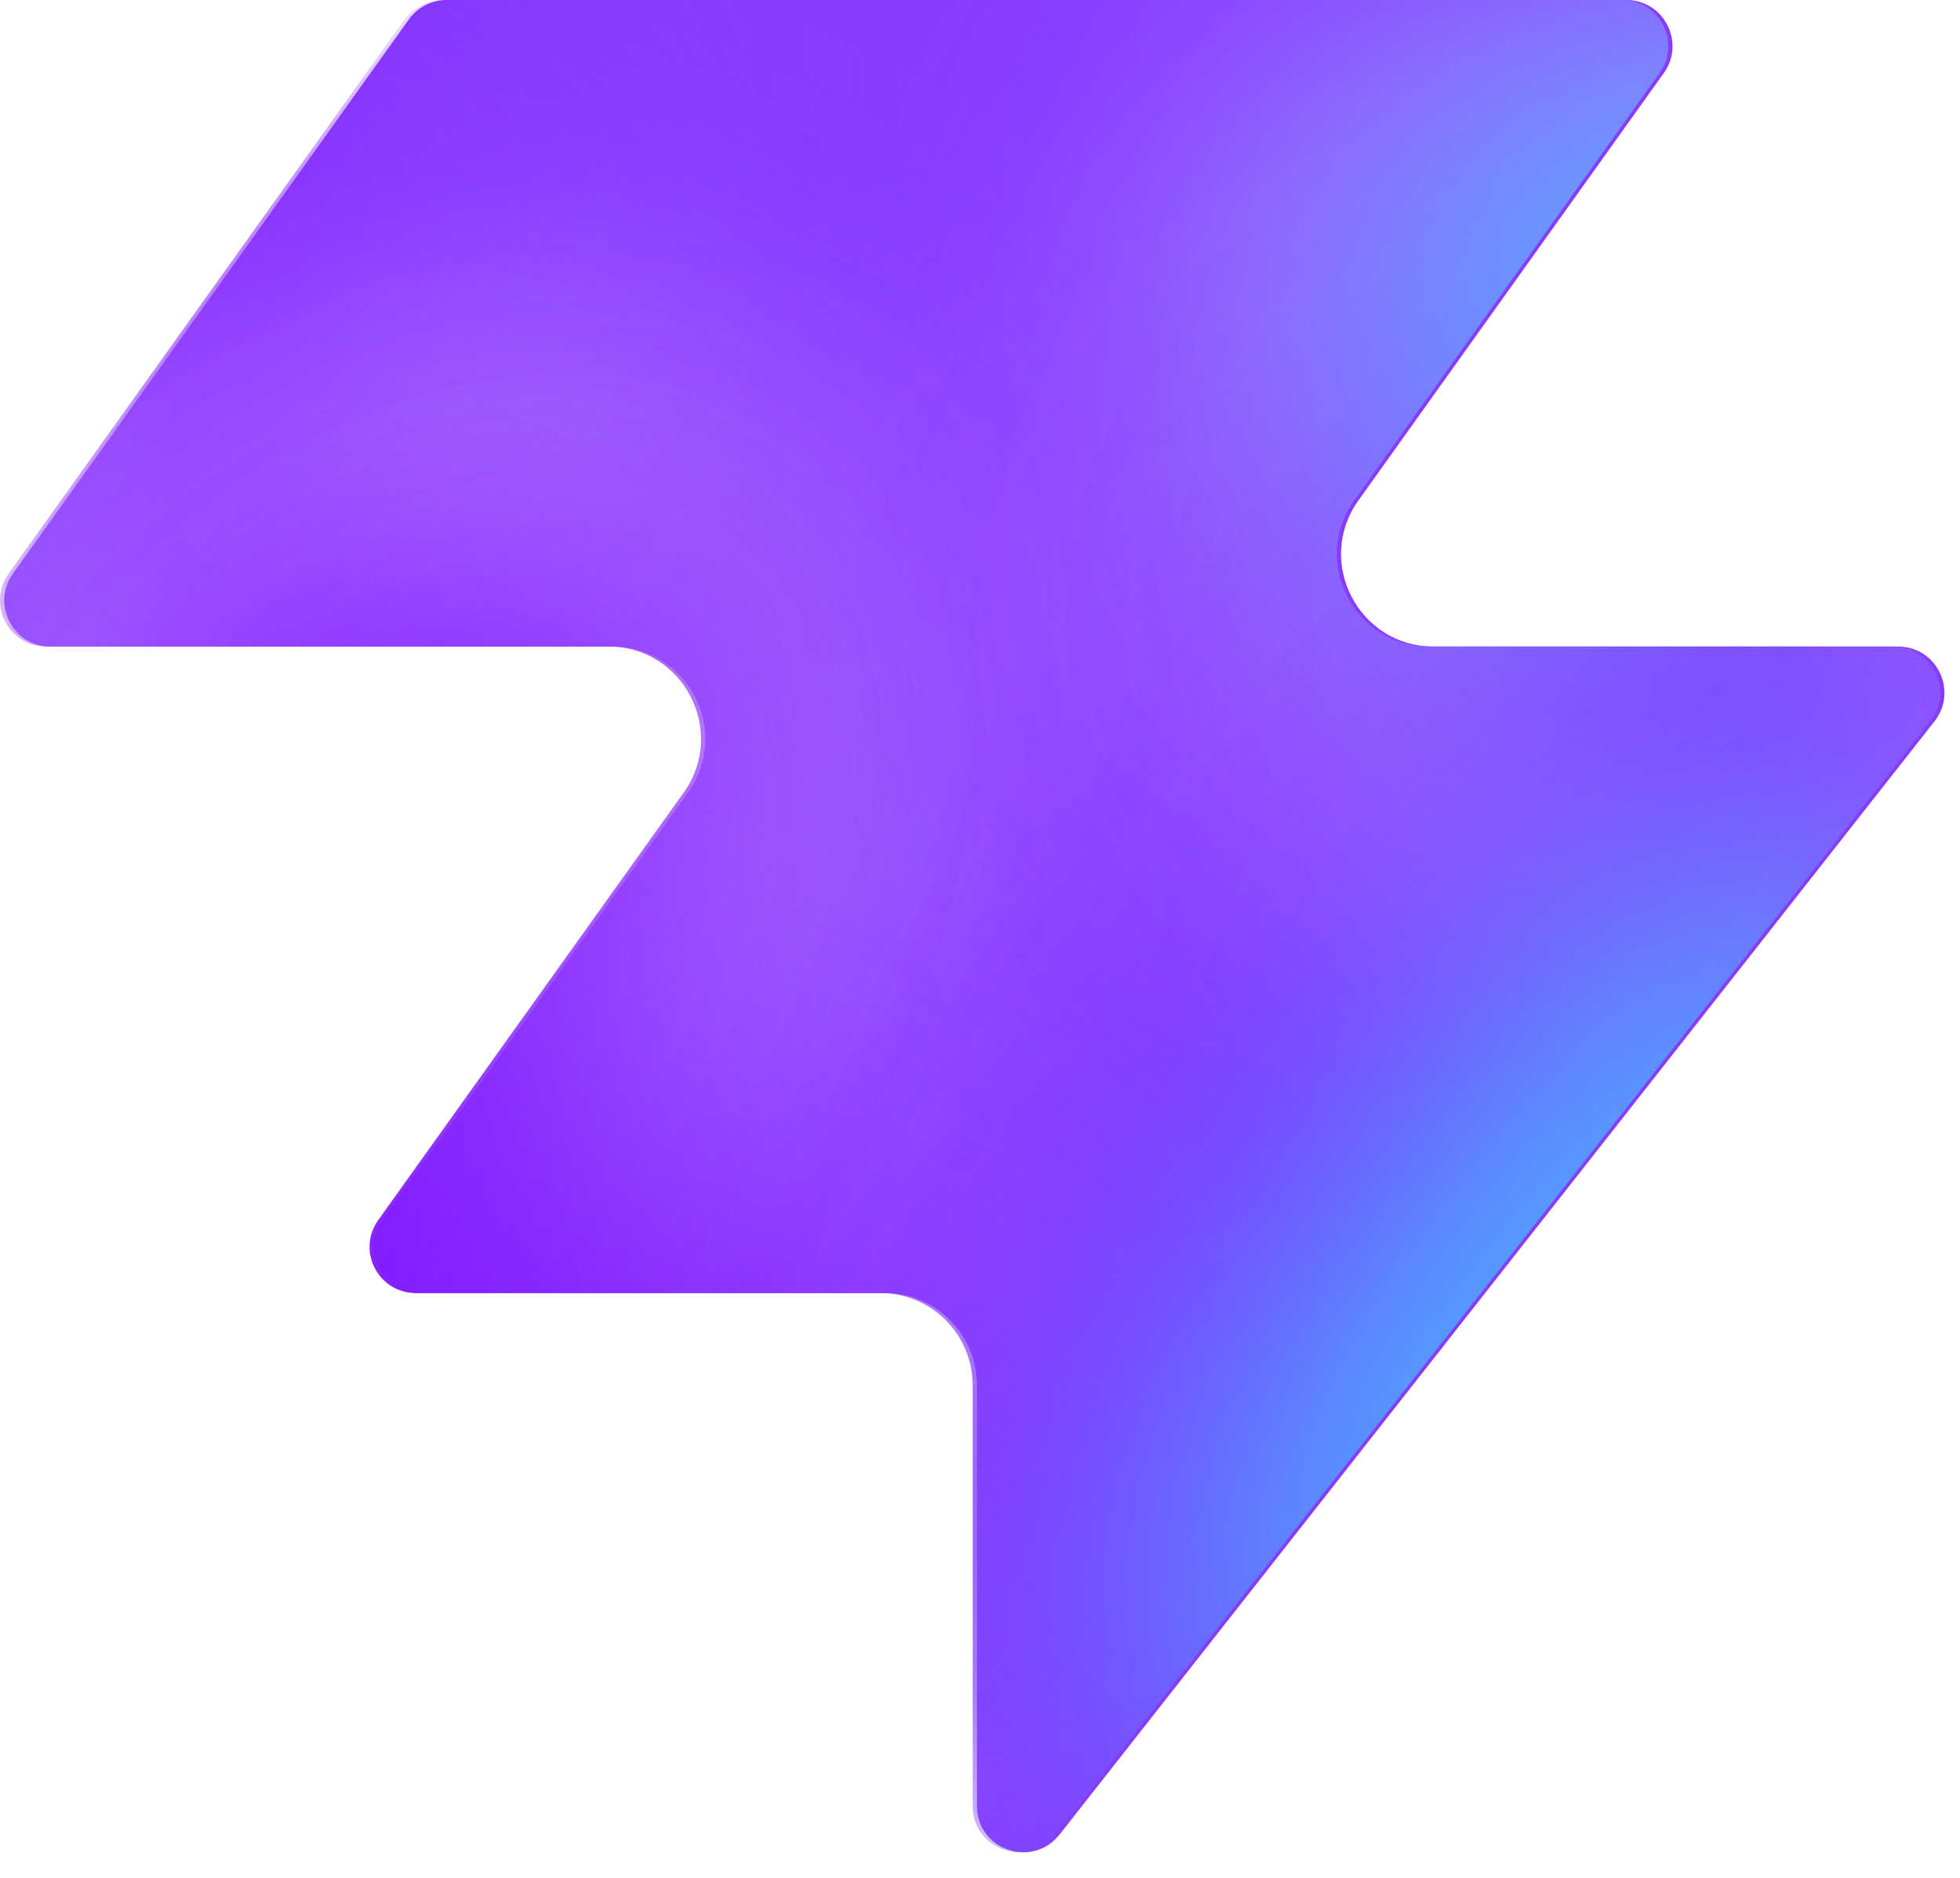
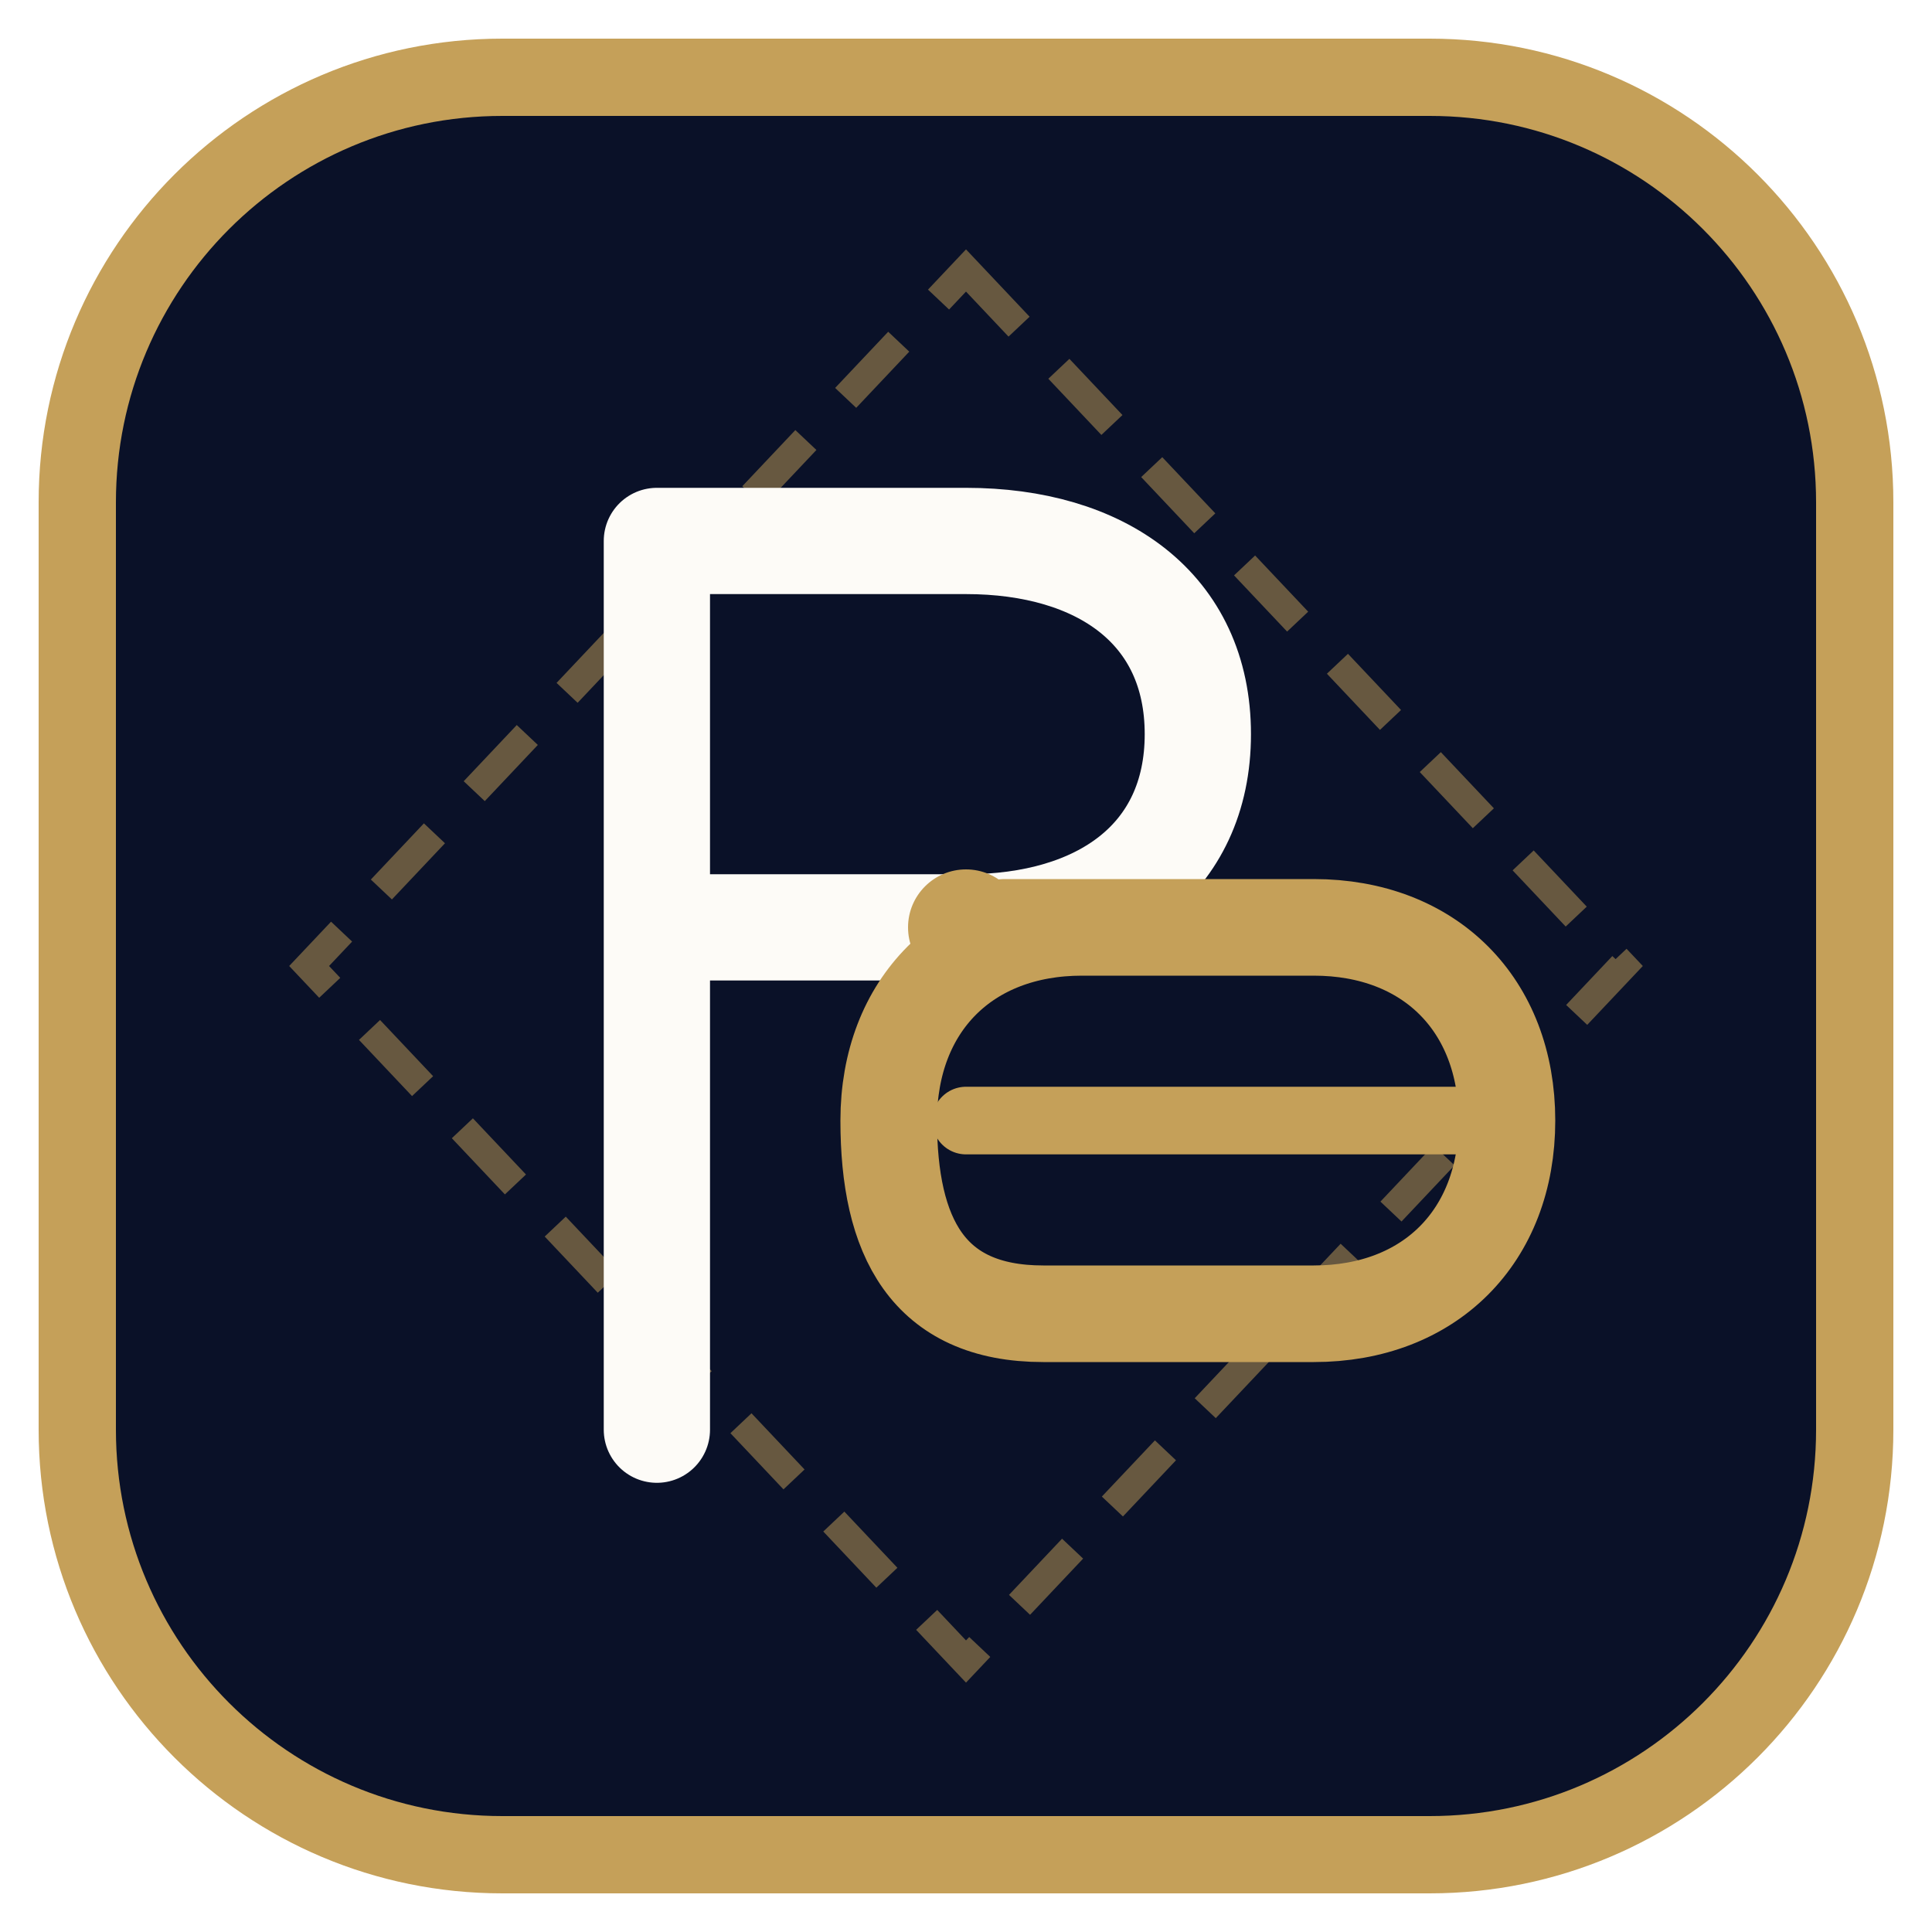
- <svg xmlns="http://www.w3.org/2000/svg" width="48" height="46" fill="none" viewBox="0 0 48 46">
-   <path fill="#863bff" d="M25.946 44.938c-.664.845-2.021.375-2.021-.698V33.937a2.26 2.26 0 0 0-2.262-2.262H10.287c-.92 0-1.456-1.04-.92-1.788l7.48-10.471c1.07-1.497 0-3.578-1.842-3.578H1.237c-.92 0-1.456-1.04-.92-1.788L10.013.474c.214-.297.556-.474.92-.474h28.894c.92 0 1.456 1.04.92 1.788l-7.48 10.471c-1.07 1.498 0 3.579 1.842 3.579h11.377c.943 0 1.473 1.088.89 1.83L25.947 44.94z" style="fill:#863bff;fill:color(display-p3 .525 .23 1);fill-opacity:1" />
-   <mask id="a" width="48" height="46" x="0" y="0" maskUnits="userSpaceOnUse" style="mask-type:alpha">
-     <path fill="#000" d="M25.842 44.938c-.664.844-2.021.375-2.021-.698V33.937a2.26 2.26 0 0 0-2.262-2.262H10.183c-.92 0-1.456-1.04-.92-1.788l7.48-10.471c1.07-1.498 0-3.579-1.842-3.579H1.133c-.92 0-1.456-1.04-.92-1.787L9.91.473c.214-.297.556-.474.92-.474h28.894c.92 0 1.456 1.04.92 1.788l-7.48 10.471c-1.07 1.498 0 3.578 1.842 3.578h11.377c.943 0 1.473 1.088.89 1.832L25.843 44.94z" style="fill:#000;fill-opacity:1" />
-   </mask>
-   <g mask="url(#a)">
-     <g filter="url(#b)">
-       <ellipse cx="5.508" cy="14.704" fill="#ede6ff" rx="5.508" ry="14.704" style="fill:#ede6ff;fill:color(display-p3 .927 .903 1);fill-opacity:1" transform="matrix(.00324 1 1 -.00324 -4.47 31.516)" />
-     </g>
-     <g filter="url(#c)">
-       <ellipse cx="10.399" cy="29.851" fill="#ede6ff" rx="10.399" ry="29.851" style="fill:#ede6ff;fill:color(display-p3 .927 .903 1);fill-opacity:1" transform="matrix(.00324 1 1 -.00324 -39.328 7.883)" />
-     </g>
-     <g filter="url(#d)">
-       <ellipse cx="5.508" cy="30.487" fill="#7e14ff" rx="5.508" ry="30.487" style="fill:#7e14ff;fill:color(display-p3 .492 .077 1);fill-opacity:1" transform="rotate(89.814 -25.913 -14.639)scale(1 -1)" />
-     </g>
-     <g filter="url(#e)">
-       <ellipse cx="5.508" cy="30.599" fill="#7e14ff" rx="5.508" ry="30.599" style="fill:#7e14ff;fill:color(display-p3 .492 .077 1);fill-opacity:1" transform="rotate(89.814 -32.644 -3.334)scale(1 -1)" />
-     </g>
-     <g filter="url(#f)">
-       <ellipse cx="5.508" cy="30.599" fill="#7e14ff" rx="5.508" ry="30.599" style="fill:#7e14ff;fill:color(display-p3 .492 .077 1);fill-opacity:1" transform="matrix(.00324 1 1 -.00324 -34.34 30.47)" />
-     </g>
-     <g filter="url(#g)">
-       <ellipse cx="14.072" cy="22.078" fill="#ede6ff" rx="14.072" ry="22.078" style="fill:#ede6ff;fill:color(display-p3 .927 .903 1);fill-opacity:1" transform="rotate(93.35 24.506 48.493)scale(-1 1)" />
-     </g>
-     <g filter="url(#h)">
-       <ellipse cx="3.47" cy="21.501" fill="#7e14ff" rx="3.47" ry="21.501" style="fill:#7e14ff;fill:color(display-p3 .492 .077 1);fill-opacity:1" transform="rotate(89.009 28.708 47.59)scale(-1 1)" />
-     </g>
-     <g filter="url(#i)">
-       <ellipse cx="3.47" cy="21.501" fill="#7e14ff" rx="3.47" ry="21.501" style="fill:#7e14ff;fill:color(display-p3 .492 .077 1);fill-opacity:1" transform="rotate(89.009 28.708 47.59)scale(-1 1)" />
-     </g>
-     <g filter="url(#j)">
-       <ellipse cx=".387" cy="8.972" fill="#7e14ff" rx="4.407" ry="29.108" style="fill:#7e14ff;fill:color(display-p3 .492 .077 1);fill-opacity:1" transform="rotate(39.51 .387 8.972)" />
-     </g>
-     <g filter="url(#k)">
-       <ellipse cx="47.523" cy="-6.092" fill="#7e14ff" rx="4.407" ry="29.108" style="fill:#7e14ff;fill:color(display-p3 .492 .077 1);fill-opacity:1" transform="rotate(37.892 47.523 -6.092)" />
-     </g>
-     <g filter="url(#l)">
-       <ellipse cx="41.412" cy="6.333" fill="#47bfff" rx="5.971" ry="9.665" style="fill:#47bfff;fill:color(display-p3 .28 .748 1);fill-opacity:1" transform="rotate(37.892 41.412 6.333)" />
-     </g>
-     <g filter="url(#m)">
-       <ellipse cx="-1.879" cy="38.332" fill="#7e14ff" rx="4.407" ry="29.108" style="fill:#7e14ff;fill:color(display-p3 .492 .077 1);fill-opacity:1" transform="rotate(37.892 -1.88 38.332)" />
-     </g>
-     <g filter="url(#n)">
-       <ellipse cx="-1.879" cy="38.332" fill="#7e14ff" rx="4.407" ry="29.108" style="fill:#7e14ff;fill:color(display-p3 .492 .077 1);fill-opacity:1" transform="rotate(37.892 -1.88 38.332)" />
-     </g>
-     <g filter="url(#o)">
-       <ellipse cx="35.651" cy="29.907" fill="#7e14ff" rx="4.407" ry="29.108" style="fill:#7e14ff;fill:color(display-p3 .492 .077 1);fill-opacity:1" transform="rotate(37.892 35.651 29.907)" />
-     </g>
-     <g filter="url(#p)">
-       <ellipse cx="38.418" cy="32.4" fill="#47bfff" rx="5.971" ry="15.297" style="fill:#47bfff;fill:color(display-p3 .28 .748 1);fill-opacity:1" transform="rotate(37.892 38.418 32.4)" />
-     </g>
-   </g>
-   <defs>
-     <filter id="b" width="60.045" height="41.654" x="-19.77" y="16.149" color-interpolation-filters="sRGB" filterUnits="userSpaceOnUse">
-       <feFlood flood-opacity="0" result="BackgroundImageFix" />
-       <feBlend in="SourceGraphic" in2="BackgroundImageFix" result="shape" />
-       <feGaussianBlur result="effect1_foregroundBlur_2002_17158" stdDeviation="7.659" />
-     </filter>
-     <filter id="c" width="90.34" height="51.437" x="-54.613" y="-7.533" color-interpolation-filters="sRGB" filterUnits="userSpaceOnUse">
-       <feFlood flood-opacity="0" result="BackgroundImageFix" />
-       <feBlend in="SourceGraphic" in2="BackgroundImageFix" result="shape" />
-       <feGaussianBlur result="effect1_foregroundBlur_2002_17158" stdDeviation="7.659" />
-     </filter>
-     <filter id="d" width="79.355" height="29.4" x="-49.64" y="2.03" color-interpolation-filters="sRGB" filterUnits="userSpaceOnUse">
-       <feFlood flood-opacity="0" result="BackgroundImageFix" />
-       <feBlend in="SourceGraphic" in2="BackgroundImageFix" result="shape" />
-       <feGaussianBlur result="effect1_foregroundBlur_2002_17158" stdDeviation="4.596" />
-     </filter>
-     <filter id="e" width="79.579" height="29.4" x="-45.045" y="20.029" color-interpolation-filters="sRGB" filterUnits="userSpaceOnUse">
-       <feFlood flood-opacity="0" result="BackgroundImageFix" />
-       <feBlend in="SourceGraphic" in2="BackgroundImageFix" result="shape" />
-       <feGaussianBlur result="effect1_foregroundBlur_2002_17158" stdDeviation="4.596" />
-     </filter>
-     <filter id="f" width="79.579" height="29.4" x="-43.513" y="21.178" color-interpolation-filters="sRGB" filterUnits="userSpaceOnUse">
-       <feFlood flood-opacity="0" result="BackgroundImageFix" />
-       <feBlend in="SourceGraphic" in2="BackgroundImageFix" result="shape" />
-       <feGaussianBlur result="effect1_foregroundBlur_2002_17158" stdDeviation="4.596" />
-     </filter>
-     <filter id="g" width="74.749" height="58.852" x="15.756" y="-17.901" color-interpolation-filters="sRGB" filterUnits="userSpaceOnUse">
-       <feFlood flood-opacity="0" result="BackgroundImageFix" />
-       <feBlend in="SourceGraphic" in2="BackgroundImageFix" result="shape" />
-       <feGaussianBlur result="effect1_foregroundBlur_2002_17158" stdDeviation="7.659" />
-     </filter>
-     <filter id="h" width="61.377" height="25.362" x="23.548" y="2.284" color-interpolation-filters="sRGB" filterUnits="userSpaceOnUse">
-       <feFlood flood-opacity="0" result="BackgroundImageFix" />
-       <feBlend in="SourceGraphic" in2="BackgroundImageFix" result="shape" />
-       <feGaussianBlur result="effect1_foregroundBlur_2002_17158" stdDeviation="4.596" />
-     </filter>
-     <filter id="i" width="61.377" height="25.362" x="23.548" y="2.284" color-interpolation-filters="sRGB" filterUnits="userSpaceOnUse">
-       <feFlood flood-opacity="0" result="BackgroundImageFix" />
-       <feBlend in="SourceGraphic" in2="BackgroundImageFix" result="shape" />
-       <feGaussianBlur result="effect1_foregroundBlur_2002_17158" stdDeviation="4.596" />
-     </filter>
-     <filter id="j" width="56.045" height="63.649" x="-27.636" y="-22.853" color-interpolation-filters="sRGB" filterUnits="userSpaceOnUse">
-       <feFlood flood-opacity="0" result="BackgroundImageFix" />
-       <feBlend in="SourceGraphic" in2="BackgroundImageFix" result="shape" />
-       <feGaussianBlur result="effect1_foregroundBlur_2002_17158" stdDeviation="4.596" />
-     </filter>
-     <filter id="k" width="54.814" height="64.646" x="20.116" y="-38.415" color-interpolation-filters="sRGB" filterUnits="userSpaceOnUse">
-       <feFlood flood-opacity="0" result="BackgroundImageFix" />
-       <feBlend in="SourceGraphic" in2="BackgroundImageFix" result="shape" />
-       <feGaussianBlur result="effect1_foregroundBlur_2002_17158" stdDeviation="4.596" />
-     </filter>
-     <filter id="l" width="33.541" height="35.313" x="24.641" y="-11.323" color-interpolation-filters="sRGB" filterUnits="userSpaceOnUse">
-       <feFlood flood-opacity="0" result="BackgroundImageFix" />
-       <feBlend in="SourceGraphic" in2="BackgroundImageFix" result="shape" />
-       <feGaussianBlur result="effect1_foregroundBlur_2002_17158" stdDeviation="4.596" />
-     </filter>
-     <filter id="m" width="54.814" height="64.646" x="-29.286" y="6.009" color-interpolation-filters="sRGB" filterUnits="userSpaceOnUse">
-       <feFlood flood-opacity="0" result="BackgroundImageFix" />
-       <feBlend in="SourceGraphic" in2="BackgroundImageFix" result="shape" />
-       <feGaussianBlur result="effect1_foregroundBlur_2002_17158" stdDeviation="4.596" />
-     </filter>
-     <filter id="n" width="54.814" height="64.646" x="-29.286" y="6.009" color-interpolation-filters="sRGB" filterUnits="userSpaceOnUse">
-       <feFlood flood-opacity="0" result="BackgroundImageFix" />
-       <feBlend in="SourceGraphic" in2="BackgroundImageFix" result="shape" />
-       <feGaussianBlur result="effect1_foregroundBlur_2002_17158" stdDeviation="4.596" />
-     </filter>
-     <filter id="o" width="54.814" height="64.646" x="8.244" y="-2.416" color-interpolation-filters="sRGB" filterUnits="userSpaceOnUse">
-       <feFlood flood-opacity="0" result="BackgroundImageFix" />
-       <feBlend in="SourceGraphic" in2="BackgroundImageFix" result="shape" />
-       <feGaussianBlur result="effect1_foregroundBlur_2002_17158" stdDeviation="4.596" />
-     </filter>
-     <filter id="p" width="39.409" height="43.623" x="18.713" y="10.588" color-interpolation-filters="sRGB" filterUnits="userSpaceOnUse">
-       <feFlood flood-opacity="0" result="BackgroundImageFix" />
-       <feBlend in="SourceGraphic" in2="BackgroundImageFix" result="shape" />
-       <feGaussianBlur result="effect1_foregroundBlur_2002_17158" stdDeviation="4.596" />
-     </filter>
-   </defs>
+ <svg xmlns="http://www.w3.org/2000/svg" width="64" height="64" viewBox="0 0 100 100" fill="none">
+   <rect x="4" y="4" width="92" height="92" rx="22" fill="#0A1128" stroke="#C5A059" stroke-width="4" />
+   <polygon points="50,14 84,50 50,86 16,50" fill="none" stroke="#C5A059" stroke-width="1.5" stroke-dasharray="4 3" stroke-opacity="0.5" />
+   <path d="M34 74V28H50C57 28 62 31.5 62 38C62 44.5 57 48 50 48H34" stroke="#FDFBF7" stroke-width="5.5" stroke-linecap="round" stroke-linejoin="round" />
+   <path d="M52 48H68C74 48 78 52 78 58C78 64 74 68 68 68H54C48 68 46 64 46 58C46 52 50 48 56 48" stroke="#C5A059" stroke-width="5" stroke-linecap="round" />
+   <path d="M50 58H77" stroke="#C5A059" stroke-width="3.5" stroke-linecap="round" />
+   <circle cx="50" cy="48" r="3" fill="#C5A059" />
</svg>
